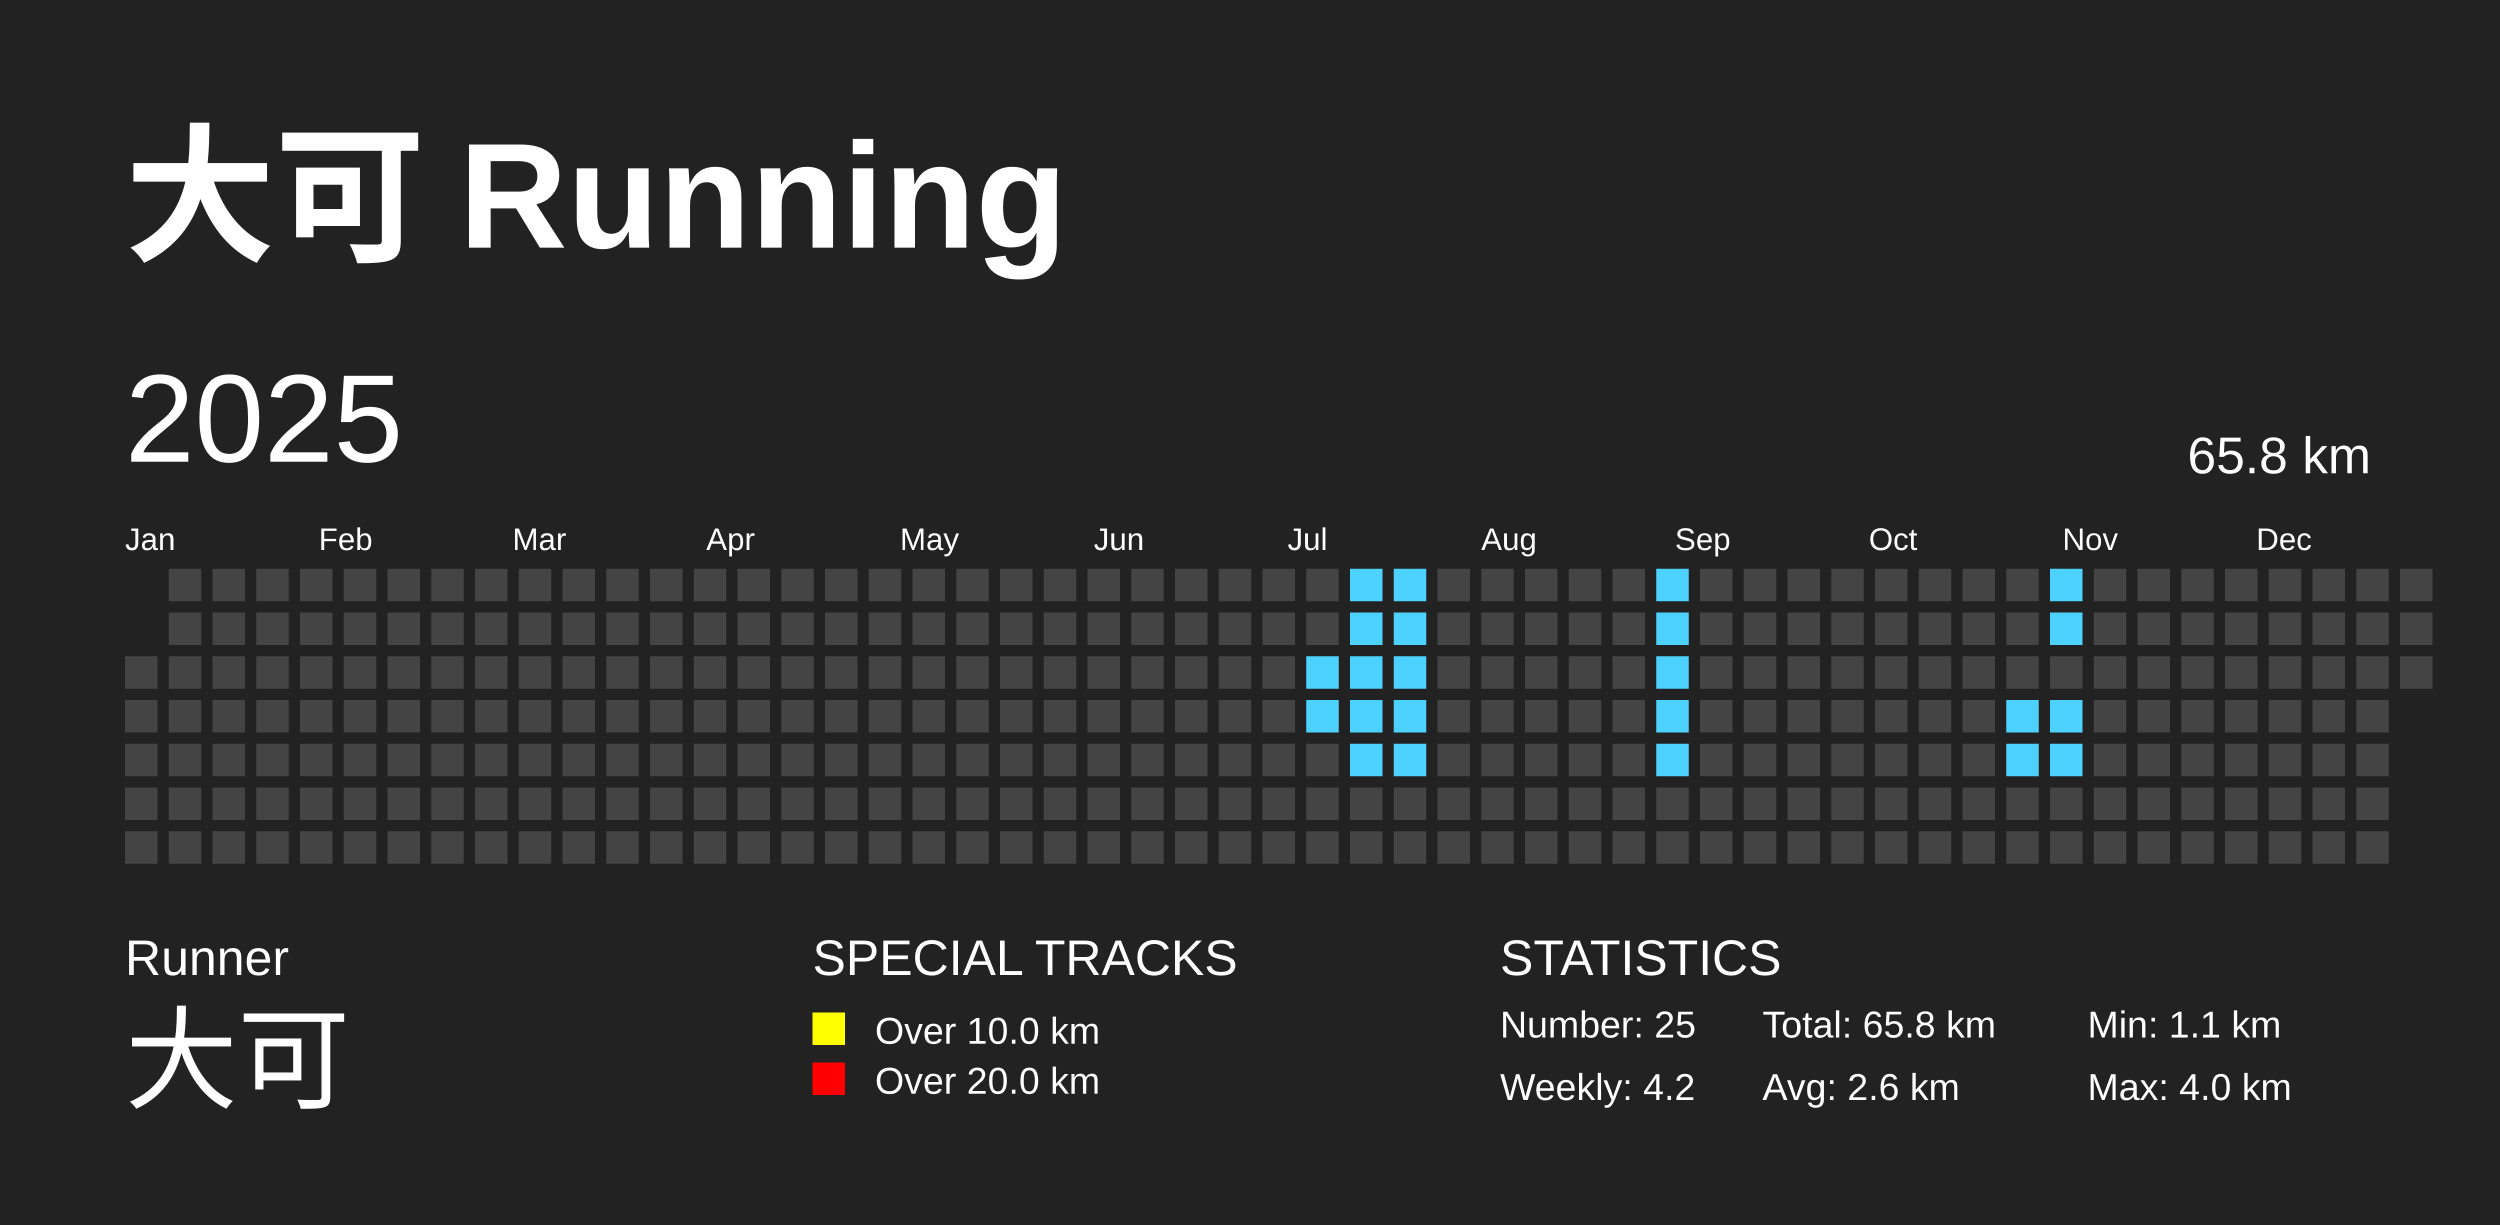
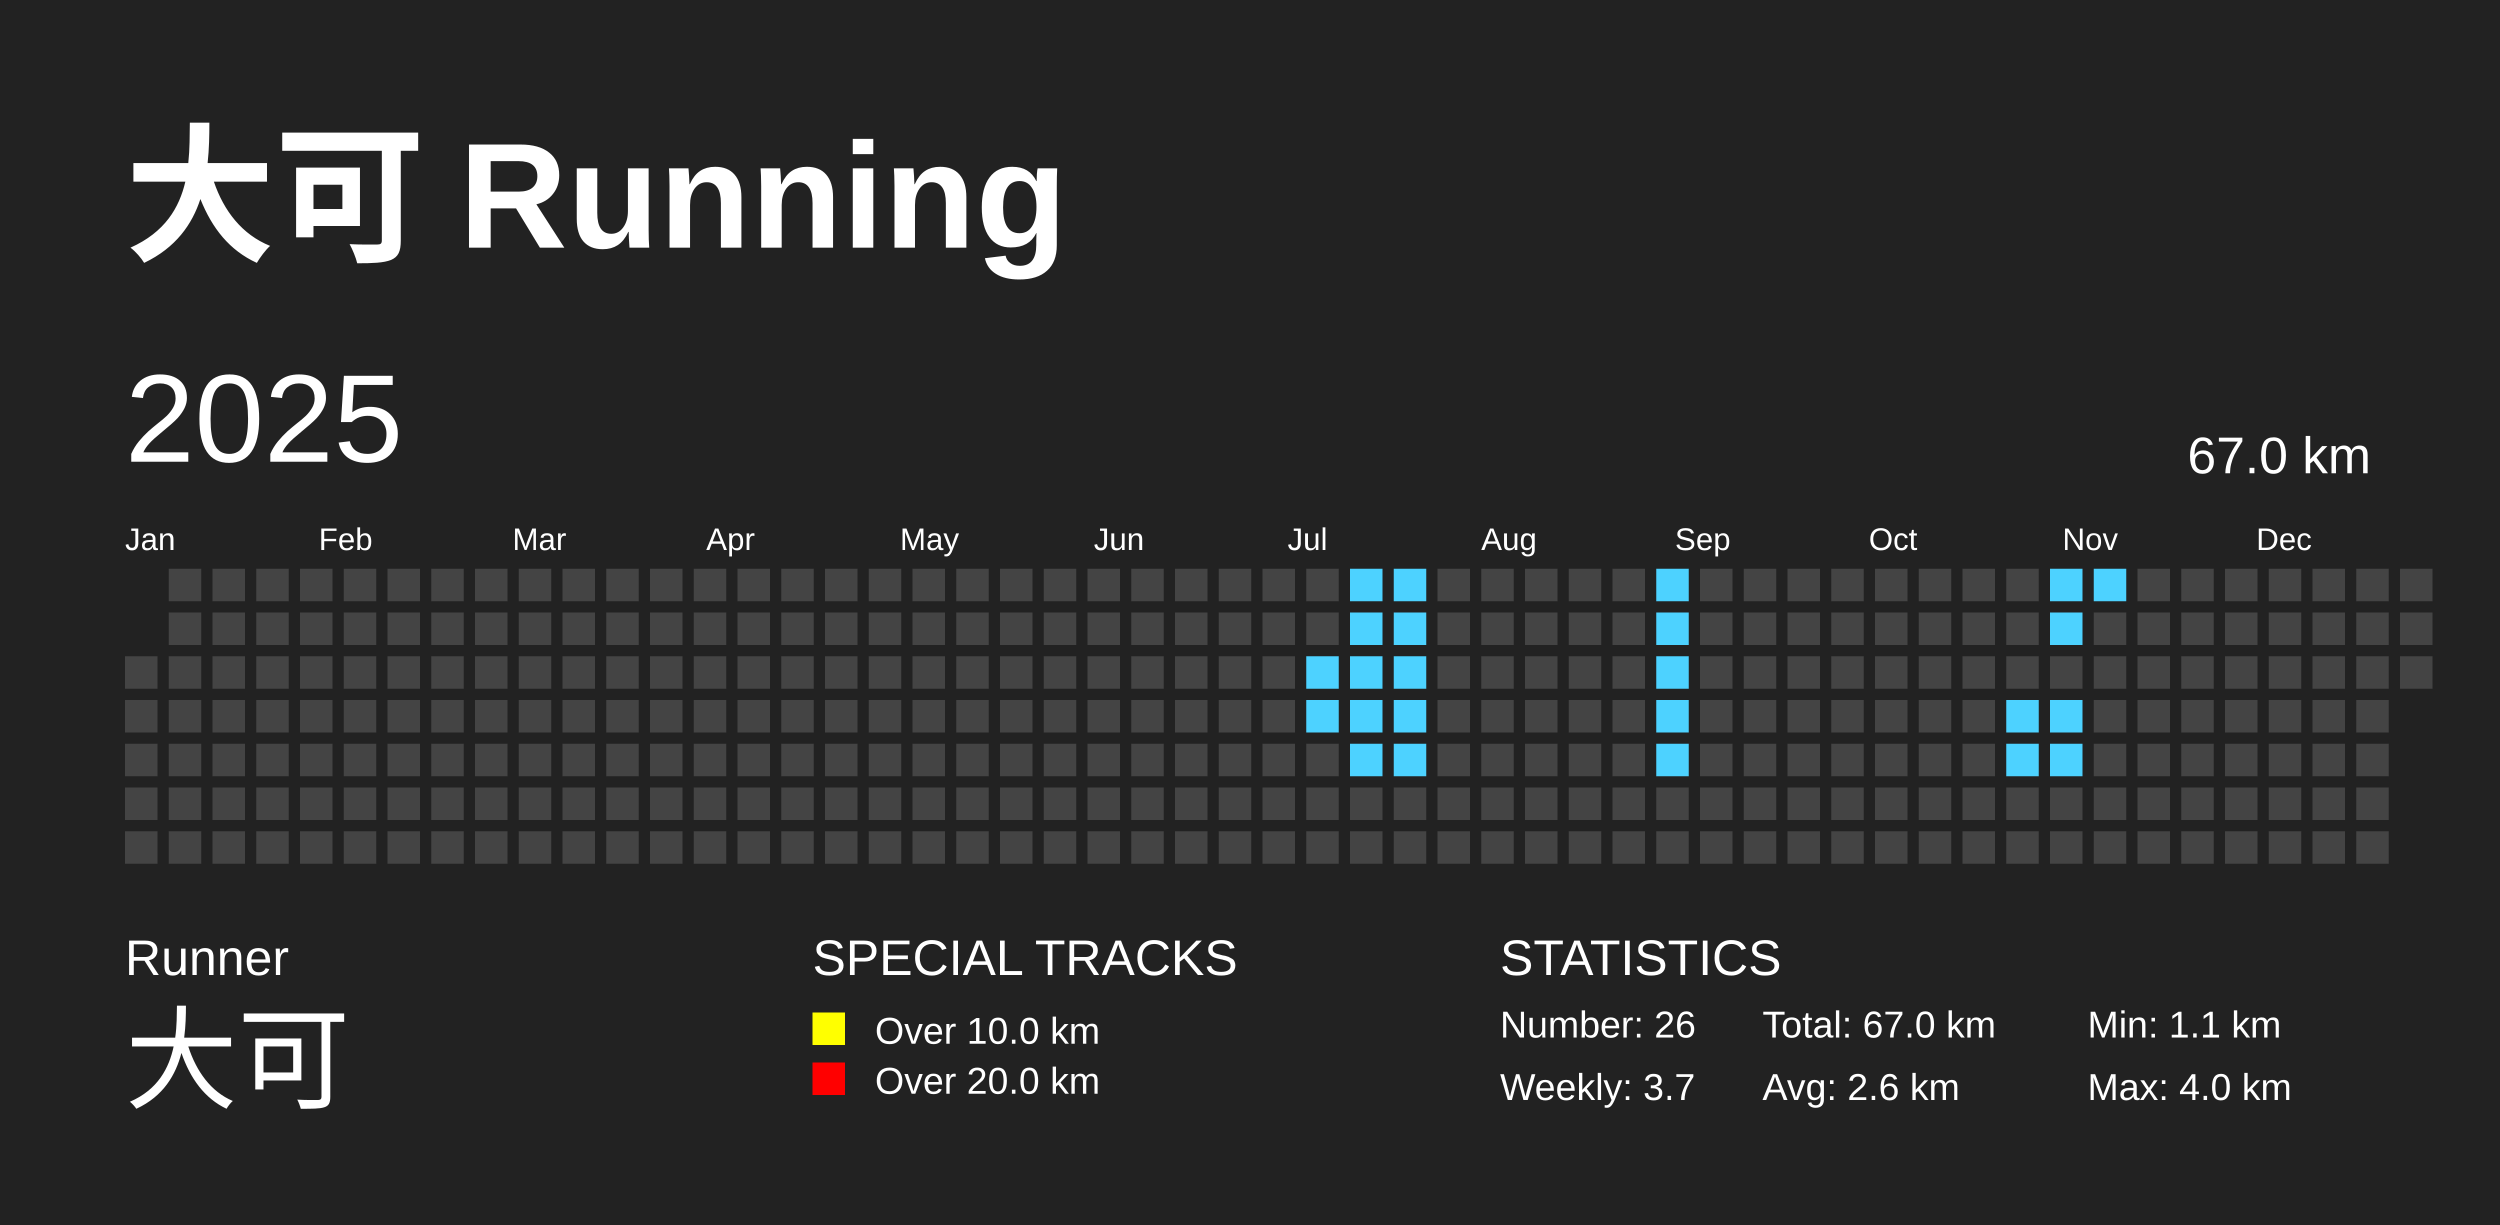
<svg xmlns="http://www.w3.org/2000/svg" baseProfile="full" height="98mm" version="1.1" viewBox="0,0,200,98" width="200mm">
  <defs />
  <rect fill="#222222" height="98" width="200" x="0" y="0" />
  <text fill="#FFFFFF" style="font-size:12px; font-family:Arial; font-weight:bold;" x="10" y="20">大可 Running</text>
  <text fill="#FFFFFF" style="font-size:4px; font-family:Arial" x="10" y="78">Runner</text>
  <text fill="#FFFFFF" style="font-size:9px; font-family:Arial" x="10" y="88">大可</text>
  <text fill="#FFFFFF" style="font-size:4px; font-family:Arial" x="65" y="78">SPECIAL TRACKS</text>
  <rect fill="yellow" height="2.6" width="2.6" x="65" y="81" />
  <text fill="#FFFFFF" style="font-size:3px; font-family:Arial" x="70" y="83.5">Over 10.0 km</text>
  <rect fill="red" height="2.6" width="2.6" x="65" y="85" />
  <text fill="#FFFFFF" style="font-size:3px; font-family:Arial" x="70" y="87.5">Over 20.0 km</text>
  <text fill="#FFFFFF" style="font-size:4px; font-family:Arial" x="120" y="78">STATISTICS</text>
-   <text fill="#FFFFFF" style="font-size:3px; font-family:Arial" x="120" y="83">Number: 25</text>
-   <text fill="#FFFFFF" style="font-size:3px; font-family:Arial" x="120" y="88">Weekly: 4.2</text>
-   <text fill="#FFFFFF" style="font-size:3px; font-family:Arial" x="141" y="83">Total: 65.8 km</text>
+   <text fill="#FFFFFF" style="font-size:3px; font-family:Arial" x="120" y="83">Number: 26</text>
+   <text fill="#FFFFFF" style="font-size:3px; font-family:Arial" x="120" y="88">Weekly: 3.7</text>
+   <text fill="#FFFFFF" style="font-size:3px; font-family:Arial" x="141" y="83">Total: 67.0 km</text>
  <text fill="#FFFFFF" style="font-size:3px; font-family:Arial" x="141" y="88">Avg: 2.6 km</text>
  <text fill="#FFFFFF" style="font-size:3px; font-family:Arial" x="167" y="83">Min: 1.1 km</text>
  <text fill="#FFFFFF" style="font-size:3px; font-family:Arial" x="167" y="88">Max: 4.0 km</text>
  <text dominant-baseline="hanging" fill="#FFFFFF" style="font-size:10.0px; font-family:Arial;" x="10" y="30">2025</text>
-   <text dominant-baseline="hanging" fill="#FFFFFF" style="font-size:4.125px; font-family:Arial;" x="175" y="35">65.8 km</text>
+   <text dominant-baseline="hanging" fill="#FFFFFF" style="font-size:4.125px; font-family:Arial;" x="175" y="35">67.0 km</text>
  <text fill="#FFFFFF" style="font-size:2.5px; font-family:Arial" x="10.0" y="44">Jan</text>
  <text fill="#FFFFFF" style="font-size:2.5px; font-family:Arial" x="25.5" y="44">Feb</text>
  <text fill="#FFFFFF" style="font-size:2.5px; font-family:Arial" x="41.0" y="44">Mar</text>
  <text fill="#FFFFFF" style="font-size:2.5px; font-family:Arial" x="56.5" y="44">Apr</text>
  <text fill="#FFFFFF" style="font-size:2.5px; font-family:Arial" x="72.0" y="44">May</text>
  <text fill="#FFFFFF" style="font-size:2.5px; font-family:Arial" x="87.5" y="44">Jun</text>
  <text fill="#FFFFFF" style="font-size:2.5px; font-family:Arial" x="103.0" y="44">Jul</text>
  <text fill="#FFFFFF" style="font-size:2.5px; font-family:Arial" x="118.5" y="44">Aug</text>
  <text fill="#FFFFFF" style="font-size:2.5px; font-family:Arial" x="134.0" y="44">Sep</text>
  <text fill="#FFFFFF" style="font-size:2.5px; font-family:Arial" x="149.5" y="44">Oct</text>
  <text fill="#FFFFFF" style="font-size:2.5px; font-family:Arial" x="165.0" y="44">Nov</text>
  <text fill="#FFFFFF" style="font-size:2.5px; font-family:Arial" x="180.5" y="44">Dec</text>
  <rect fill="#444444" height="2.6" width="2.6" x="10.0" y="52.5" />
  <rect fill="#444444" height="2.6" width="2.6" x="10.0" y="56.0" />
  <rect fill="#444444" height="2.6" width="2.6" x="10.0" y="59.5" />
  <rect fill="#444444" height="2.6" width="2.6" x="10.0" y="63.0" />
  <rect fill="#444444" height="2.6" width="2.6" x="10.0" y="66.5" />
  <rect fill="#444444" height="2.6" width="2.6" x="13.5" y="45.5" />
  <rect fill="#444444" height="2.6" width="2.6" x="13.5" y="49.0" />
  <rect fill="#444444" height="2.6" width="2.6" x="13.5" y="52.5" />
  <rect fill="#444444" height="2.6" width="2.6" x="13.5" y="56.0" />
  <rect fill="#444444" height="2.6" width="2.6" x="13.5" y="59.5" />
  <rect fill="#444444" height="2.6" width="2.6" x="13.5" y="63.0" />
  <rect fill="#444444" height="2.6" width="2.6" x="13.5" y="66.5" />
  <rect fill="#444444" height="2.6" width="2.6" x="17.0" y="45.5" />
  <rect fill="#444444" height="2.6" width="2.6" x="17.0" y="49.0" />
  <rect fill="#444444" height="2.6" width="2.6" x="17.0" y="52.5" />
  <rect fill="#444444" height="2.6" width="2.6" x="17.0" y="56.0" />
  <rect fill="#444444" height="2.6" width="2.6" x="17.0" y="59.5" />
  <rect fill="#444444" height="2.6" width="2.6" x="17.0" y="63.0" />
  <rect fill="#444444" height="2.6" width="2.6" x="17.0" y="66.5" />
  <rect fill="#444444" height="2.6" width="2.6" x="20.5" y="45.5" />
  <rect fill="#444444" height="2.6" width="2.6" x="20.5" y="49.0" />
  <rect fill="#444444" height="2.6" width="2.6" x="20.5" y="52.5" />
  <rect fill="#444444" height="2.6" width="2.6" x="20.5" y="56.0" />
  <rect fill="#444444" height="2.6" width="2.6" x="20.5" y="59.5" />
  <rect fill="#444444" height="2.6" width="2.6" x="20.5" y="63.0" />
  <rect fill="#444444" height="2.6" width="2.6" x="20.5" y="66.5" />
  <rect fill="#444444" height="2.6" width="2.6" x="24.0" y="45.5" />
  <rect fill="#444444" height="2.6" width="2.6" x="24.0" y="49.0" />
  <rect fill="#444444" height="2.6" width="2.6" x="24.0" y="52.5" />
  <rect fill="#444444" height="2.6" width="2.6" x="24.0" y="56.0" />
  <rect fill="#444444" height="2.6" width="2.6" x="24.0" y="59.5" />
  <rect fill="#444444" height="2.6" width="2.6" x="24.0" y="63.0" />
  <rect fill="#444444" height="2.6" width="2.6" x="24.0" y="66.5" />
  <rect fill="#444444" height="2.6" width="2.6" x="27.5" y="45.5" />
  <rect fill="#444444" height="2.6" width="2.6" x="27.5" y="49.0" />
  <rect fill="#444444" height="2.6" width="2.6" x="27.5" y="52.5" />
  <rect fill="#444444" height="2.6" width="2.6" x="27.5" y="56.0" />
  <rect fill="#444444" height="2.6" width="2.6" x="27.5" y="59.5" />
  <rect fill="#444444" height="2.6" width="2.6" x="27.5" y="63.0" />
  <rect fill="#444444" height="2.6" width="2.6" x="27.5" y="66.5" />
  <rect fill="#444444" height="2.6" width="2.6" x="31.0" y="45.5" />
  <rect fill="#444444" height="2.6" width="2.6" x="31.0" y="49.0" />
  <rect fill="#444444" height="2.6" width="2.6" x="31.0" y="52.5" />
  <rect fill="#444444" height="2.6" width="2.6" x="31.0" y="56.0" />
  <rect fill="#444444" height="2.6" width="2.6" x="31.0" y="59.5" />
  <rect fill="#444444" height="2.6" width="2.6" x="31.0" y="63.0" />
  <rect fill="#444444" height="2.6" width="2.6" x="31.0" y="66.5" />
  <rect fill="#444444" height="2.6" width="2.6" x="34.5" y="45.5" />
  <rect fill="#444444" height="2.6" width="2.6" x="34.5" y="49.0" />
  <rect fill="#444444" height="2.6" width="2.6" x="34.5" y="52.5" />
  <rect fill="#444444" height="2.6" width="2.6" x="34.5" y="56.0" />
  <rect fill="#444444" height="2.6" width="2.6" x="34.5" y="59.5" />
  <rect fill="#444444" height="2.6" width="2.6" x="34.5" y="63.0" />
  <rect fill="#444444" height="2.6" width="2.6" x="34.5" y="66.5" />
  <rect fill="#444444" height="2.6" width="2.6" x="38.0" y="45.5" />
  <rect fill="#444444" height="2.6" width="2.6" x="38.0" y="49.0" />
  <rect fill="#444444" height="2.6" width="2.6" x="38.0" y="52.5" />
  <rect fill="#444444" height="2.6" width="2.6" x="38.0" y="56.0" />
  <rect fill="#444444" height="2.6" width="2.6" x="38.0" y="59.5" />
  <rect fill="#444444" height="2.6" width="2.6" x="38.0" y="63.0" />
  <rect fill="#444444" height="2.6" width="2.6" x="38.0" y="66.5" />
  <rect fill="#444444" height="2.6" width="2.6" x="41.5" y="45.5" />
  <rect fill="#444444" height="2.6" width="2.6" x="41.5" y="49.0" />
  <rect fill="#444444" height="2.6" width="2.6" x="41.5" y="52.5" />
  <rect fill="#444444" height="2.6" width="2.6" x="41.5" y="56.0" />
  <rect fill="#444444" height="2.6" width="2.6" x="41.5" y="59.5" />
  <rect fill="#444444" height="2.6" width="2.6" x="41.5" y="63.0" />
  <rect fill="#444444" height="2.6" width="2.6" x="41.5" y="66.5" />
  <rect fill="#444444" height="2.6" width="2.6" x="45.0" y="45.5" />
  <rect fill="#444444" height="2.6" width="2.6" x="45.0" y="49.0" />
  <rect fill="#444444" height="2.6" width="2.6" x="45.0" y="52.5" />
  <rect fill="#444444" height="2.6" width="2.6" x="45.0" y="56.0" />
  <rect fill="#444444" height="2.6" width="2.6" x="45.0" y="59.5" />
  <rect fill="#444444" height="2.6" width="2.6" x="45.0" y="63.0" />
  <rect fill="#444444" height="2.6" width="2.6" x="45.0" y="66.5" />
  <rect fill="#444444" height="2.6" width="2.6" x="48.5" y="45.5" />
  <rect fill="#444444" height="2.6" width="2.6" x="48.5" y="49.0" />
  <rect fill="#444444" height="2.6" width="2.6" x="48.5" y="52.5" />
  <rect fill="#444444" height="2.6" width="2.6" x="48.5" y="56.0" />
  <rect fill="#444444" height="2.6" width="2.6" x="48.5" y="59.5" />
  <rect fill="#444444" height="2.6" width="2.6" x="48.5" y="63.0" />
  <rect fill="#444444" height="2.6" width="2.6" x="48.5" y="66.5" />
  <rect fill="#444444" height="2.6" width="2.6" x="52.0" y="45.5" />
  <rect fill="#444444" height="2.6" width="2.6" x="52.0" y="49.0" />
  <rect fill="#444444" height="2.6" width="2.6" x="52.0" y="52.5" />
  <rect fill="#444444" height="2.6" width="2.6" x="52.0" y="56.0" />
  <rect fill="#444444" height="2.6" width="2.6" x="52.0" y="59.5" />
  <rect fill="#444444" height="2.6" width="2.6" x="52.0" y="63.0" />
  <rect fill="#444444" height="2.6" width="2.6" x="52.0" y="66.5" />
  <rect fill="#444444" height="2.6" width="2.6" x="55.5" y="45.5" />
  <rect fill="#444444" height="2.6" width="2.6" x="55.5" y="49.0" />
  <rect fill="#444444" height="2.6" width="2.6" x="55.5" y="52.5" />
  <rect fill="#444444" height="2.6" width="2.6" x="55.5" y="56.0" />
  <rect fill="#444444" height="2.6" width="2.6" x="55.5" y="59.5" />
  <rect fill="#444444" height="2.6" width="2.6" x="55.5" y="63.0" />
  <rect fill="#444444" height="2.6" width="2.6" x="55.5" y="66.5" />
  <rect fill="#444444" height="2.6" width="2.6" x="59.0" y="45.5" />
  <rect fill="#444444" height="2.6" width="2.6" x="59.0" y="49.0" />
  <rect fill="#444444" height="2.6" width="2.6" x="59.0" y="52.5" />
  <rect fill="#444444" height="2.6" width="2.6" x="59.0" y="56.0" />
  <rect fill="#444444" height="2.6" width="2.6" x="59.0" y="59.5" />
  <rect fill="#444444" height="2.6" width="2.6" x="59.0" y="63.0" />
  <rect fill="#444444" height="2.6" width="2.6" x="59.0" y="66.5" />
  <rect fill="#444444" height="2.6" width="2.6" x="62.5" y="45.5" />
  <rect fill="#444444" height="2.6" width="2.6" x="62.5" y="49.0" />
  <rect fill="#444444" height="2.6" width="2.6" x="62.5" y="52.5" />
  <rect fill="#444444" height="2.6" width="2.6" x="62.5" y="56.0" />
  <rect fill="#444444" height="2.6" width="2.6" x="62.5" y="59.5" />
  <rect fill="#444444" height="2.6" width="2.6" x="62.5" y="63.0" />
  <rect fill="#444444" height="2.6" width="2.6" x="62.5" y="66.5" />
  <rect fill="#444444" height="2.6" width="2.6" x="66.0" y="45.5" />
  <rect fill="#444444" height="2.6" width="2.6" x="66.0" y="49.0" />
  <rect fill="#444444" height="2.6" width="2.6" x="66.0" y="52.5" />
  <rect fill="#444444" height="2.6" width="2.6" x="66.0" y="56.0" />
  <rect fill="#444444" height="2.6" width="2.6" x="66.0" y="59.5" />
  <rect fill="#444444" height="2.6" width="2.6" x="66.0" y="63.0" />
  <rect fill="#444444" height="2.6" width="2.6" x="66.0" y="66.5" />
  <rect fill="#444444" height="2.6" width="2.6" x="69.5" y="45.5" />
  <rect fill="#444444" height="2.6" width="2.6" x="69.5" y="49.0" />
  <rect fill="#444444" height="2.6" width="2.6" x="69.5" y="52.5" />
  <rect fill="#444444" height="2.6" width="2.6" x="69.5" y="56.0" />
  <rect fill="#444444" height="2.6" width="2.6" x="69.5" y="59.5" />
  <rect fill="#444444" height="2.6" width="2.6" x="69.5" y="63.0" />
  <rect fill="#444444" height="2.6" width="2.6" x="69.5" y="66.5" />
  <rect fill="#444444" height="2.6" width="2.6" x="73.0" y="45.5" />
  <rect fill="#444444" height="2.6" width="2.6" x="73.0" y="49.0" />
  <rect fill="#444444" height="2.6" width="2.6" x="73.0" y="52.5" />
  <rect fill="#444444" height="2.6" width="2.6" x="73.0" y="56.0" />
  <rect fill="#444444" height="2.6" width="2.6" x="73.0" y="59.5" />
  <rect fill="#444444" height="2.6" width="2.6" x="73.0" y="63.0" />
  <rect fill="#444444" height="2.6" width="2.6" x="73.0" y="66.5" />
  <rect fill="#444444" height="2.6" width="2.6" x="76.5" y="45.5" />
  <rect fill="#444444" height="2.6" width="2.6" x="76.5" y="49.0" />
  <rect fill="#444444" height="2.6" width="2.6" x="76.5" y="52.5" />
  <rect fill="#444444" height="2.6" width="2.6" x="76.5" y="56.0" />
  <rect fill="#444444" height="2.6" width="2.6" x="76.5" y="59.5" />
  <rect fill="#444444" height="2.6" width="2.6" x="76.5" y="63.0" />
  <rect fill="#444444" height="2.6" width="2.6" x="76.5" y="66.5" />
  <rect fill="#444444" height="2.6" width="2.6" x="80.0" y="45.5" />
  <rect fill="#444444" height="2.6" width="2.6" x="80.0" y="49.0" />
  <rect fill="#444444" height="2.6" width="2.6" x="80.0" y="52.5" />
  <rect fill="#444444" height="2.6" width="2.6" x="80.0" y="56.0" />
  <rect fill="#444444" height="2.6" width="2.6" x="80.0" y="59.5" />
  <rect fill="#444444" height="2.6" width="2.6" x="80.0" y="63.0" />
  <rect fill="#444444" height="2.6" width="2.6" x="80.0" y="66.5" />
  <rect fill="#444444" height="2.6" width="2.6" x="83.5" y="45.5" />
  <rect fill="#444444" height="2.6" width="2.6" x="83.5" y="49.0" />
  <rect fill="#444444" height="2.6" width="2.6" x="83.5" y="52.5" />
  <rect fill="#444444" height="2.6" width="2.6" x="83.5" y="56.0" />
  <rect fill="#444444" height="2.6" width="2.6" x="83.5" y="59.5" />
  <rect fill="#444444" height="2.6" width="2.6" x="83.5" y="63.0" />
  <rect fill="#444444" height="2.6" width="2.6" x="83.5" y="66.5" />
  <rect fill="#444444" height="2.6" width="2.6" x="87.0" y="45.5" />
  <rect fill="#444444" height="2.6" width="2.6" x="87.0" y="49.0" />
  <rect fill="#444444" height="2.6" width="2.6" x="87.0" y="52.5" />
  <rect fill="#444444" height="2.6" width="2.6" x="87.0" y="56.0" />
  <rect fill="#444444" height="2.6" width="2.6" x="87.0" y="59.5" />
  <rect fill="#444444" height="2.6" width="2.6" x="87.0" y="63.0" />
  <rect fill="#444444" height="2.6" width="2.6" x="87.0" y="66.5" />
  <rect fill="#444444" height="2.6" width="2.6" x="90.5" y="45.5" />
  <rect fill="#444444" height="2.6" width="2.6" x="90.5" y="49.0" />
  <rect fill="#444444" height="2.6" width="2.6" x="90.5" y="52.5" />
  <rect fill="#444444" height="2.6" width="2.6" x="90.5" y="56.0" />
  <rect fill="#444444" height="2.6" width="2.6" x="90.5" y="59.5" />
  <rect fill="#444444" height="2.6" width="2.6" x="90.5" y="63.0" />
  <rect fill="#444444" height="2.6" width="2.6" x="90.5" y="66.5" />
  <rect fill="#444444" height="2.6" width="2.6" x="94.0" y="45.5" />
  <rect fill="#444444" height="2.6" width="2.6" x="94.0" y="49.0" />
  <rect fill="#444444" height="2.6" width="2.6" x="94.0" y="52.5" />
  <rect fill="#444444" height="2.6" width="2.6" x="94.0" y="56.0" />
  <rect fill="#444444" height="2.6" width="2.6" x="94.0" y="59.5" />
  <rect fill="#444444" height="2.6" width="2.6" x="94.0" y="63.0" />
  <rect fill="#444444" height="2.6" width="2.6" x="94.0" y="66.5" />
  <rect fill="#444444" height="2.6" width="2.6" x="97.5" y="45.5" />
  <rect fill="#444444" height="2.6" width="2.6" x="97.5" y="49.0" />
  <rect fill="#444444" height="2.6" width="2.6" x="97.5" y="52.5" />
  <rect fill="#444444" height="2.6" width="2.6" x="97.5" y="56.0" />
  <rect fill="#444444" height="2.6" width="2.6" x="97.5" y="59.5" />
  <rect fill="#444444" height="2.6" width="2.6" x="97.5" y="63.0" />
  <rect fill="#444444" height="2.6" width="2.6" x="97.5" y="66.5" />
  <rect fill="#444444" height="2.6" width="2.6" x="101.0" y="45.5" />
  <rect fill="#444444" height="2.6" width="2.6" x="101.0" y="49.0" />
  <rect fill="#444444" height="2.6" width="2.6" x="101.0" y="52.5" />
  <rect fill="#444444" height="2.6" width="2.6" x="101.0" y="56.0" />
  <rect fill="#444444" height="2.6" width="2.6" x="101.0" y="59.5" />
  <rect fill="#444444" height="2.6" width="2.6" x="101.0" y="63.0" />
  <rect fill="#444444" height="2.6" width="2.6" x="101.0" y="66.5" />
  <rect fill="#444444" height="2.6" width="2.6" x="104.5" y="45.5" />
  <rect fill="#444444" height="2.6" width="2.6" x="104.5" y="49.0" />
  <rect fill="#4DD2FF" height="2.6" width="2.6" x="104.5" y="52.5" />
  <rect fill="#4DD2FF" height="2.6" width="2.6" x="104.5" y="56.0" />
  <rect fill="#444444" height="2.6" width="2.6" x="104.5" y="59.5" />
  <rect fill="#444444" height="2.6" width="2.6" x="104.5" y="63.0" />
  <rect fill="#444444" height="2.6" width="2.6" x="104.5" y="66.5" />
  <rect fill="#4DD2FF" height="2.6" width="2.6" x="108.0" y="45.5" />
  <rect fill="#4DD2FF" height="2.6" width="2.6" x="108.0" y="49.0" />
  <rect fill="#4DD2FF" height="2.6" width="2.6" x="108.0" y="52.5" />
  <rect fill="#4DD2FF" height="2.6" width="2.6" x="108.0" y="56.0" />
  <rect fill="#4DD2FF" height="2.6" width="2.6" x="108.0" y="59.5" />
  <rect fill="#444444" height="2.6" width="2.6" x="108.0" y="63.0" />
  <rect fill="#444444" height="2.6" width="2.6" x="108.0" y="66.5" />
  <rect fill="#4DD2FF" height="2.6" width="2.6" x="111.5" y="45.5" />
  <rect fill="#4DD2FF" height="2.6" width="2.6" x="111.5" y="49.0" />
  <rect fill="#4DD2FF" height="2.6" width="2.6" x="111.5" y="52.5" />
  <rect fill="#4DD2FF" height="2.6" width="2.6" x="111.5" y="56.0" />
  <rect fill="#4DD2FF" height="2.6" width="2.6" x="111.5" y="59.5" />
  <rect fill="#444444" height="2.6" width="2.6" x="111.5" y="63.0" />
  <rect fill="#444444" height="2.6" width="2.6" x="111.5" y="66.5" />
  <rect fill="#444444" height="2.6" width="2.6" x="115.0" y="45.5" />
  <rect fill="#444444" height="2.6" width="2.6" x="115.0" y="49.0" />
  <rect fill="#444444" height="2.6" width="2.6" x="115.0" y="52.5" />
  <rect fill="#444444" height="2.6" width="2.6" x="115.0" y="56.0" />
  <rect fill="#444444" height="2.6" width="2.6" x="115.0" y="59.5" />
  <rect fill="#444444" height="2.6" width="2.6" x="115.0" y="63.0" />
  <rect fill="#444444" height="2.6" width="2.6" x="115.0" y="66.5" />
  <rect fill="#444444" height="2.6" width="2.6" x="118.5" y="45.5" />
  <rect fill="#444444" height="2.6" width="2.6" x="118.5" y="49.0" />
  <rect fill="#444444" height="2.6" width="2.6" x="118.5" y="52.5" />
  <rect fill="#444444" height="2.6" width="2.6" x="118.5" y="56.0" />
  <rect fill="#444444" height="2.6" width="2.6" x="118.5" y="59.5" />
  <rect fill="#444444" height="2.6" width="2.6" x="118.5" y="63.0" />
  <rect fill="#444444" height="2.6" width="2.6" x="118.5" y="66.5" />
  <rect fill="#444444" height="2.6" width="2.6" x="122.0" y="45.5" />
  <rect fill="#444444" height="2.6" width="2.6" x="122.0" y="49.0" />
  <rect fill="#444444" height="2.6" width="2.6" x="122.0" y="52.5" />
  <rect fill="#444444" height="2.6" width="2.6" x="122.0" y="56.0" />
  <rect fill="#444444" height="2.6" width="2.6" x="122.0" y="59.5" />
  <rect fill="#444444" height="2.6" width="2.6" x="122.0" y="63.0" />
  <rect fill="#444444" height="2.6" width="2.6" x="122.0" y="66.5" />
  <rect fill="#444444" height="2.6" width="2.6" x="125.5" y="45.5" />
  <rect fill="#444444" height="2.6" width="2.6" x="125.5" y="49.0" />
  <rect fill="#444444" height="2.6" width="2.6" x="125.5" y="52.5" />
  <rect fill="#444444" height="2.6" width="2.6" x="125.5" y="56.0" />
  <rect fill="#444444" height="2.6" width="2.6" x="125.5" y="59.5" />
  <rect fill="#444444" height="2.6" width="2.6" x="125.5" y="63.0" />
  <rect fill="#444444" height="2.6" width="2.6" x="125.5" y="66.5" />
  <rect fill="#444444" height="2.6" width="2.6" x="129.0" y="45.5" />
  <rect fill="#444444" height="2.6" width="2.6" x="129.0" y="49.0" />
  <rect fill="#444444" height="2.6" width="2.6" x="129.0" y="52.5" />
  <rect fill="#444444" height="2.6" width="2.6" x="129.0" y="56.0" />
  <rect fill="#444444" height="2.6" width="2.6" x="129.0" y="59.5" />
  <rect fill="#444444" height="2.6" width="2.6" x="129.0" y="63.0" />
  <rect fill="#444444" height="2.6" width="2.6" x="129.0" y="66.5" />
  <rect fill="#4DD2FF" height="2.6" width="2.6" x="132.5" y="45.5" />
  <rect fill="#4DD2FF" height="2.6" width="2.6" x="132.5" y="49.0" />
  <rect fill="#4DD2FF" height="2.6" width="2.6" x="132.5" y="52.5" />
  <rect fill="#4DD2FF" height="2.6" width="2.6" x="132.5" y="56.0" />
  <rect fill="#4DD2FF" height="2.6" width="2.6" x="132.5" y="59.5" />
  <rect fill="#444444" height="2.6" width="2.6" x="132.5" y="63.0" />
  <rect fill="#444444" height="2.6" width="2.6" x="132.5" y="66.5" />
  <rect fill="#444444" height="2.6" width="2.6" x="136.0" y="45.5" />
  <rect fill="#444444" height="2.6" width="2.6" x="136.0" y="49.0" />
  <rect fill="#444444" height="2.6" width="2.6" x="136.0" y="52.5" />
  <rect fill="#444444" height="2.6" width="2.6" x="136.0" y="56.0" />
  <rect fill="#444444" height="2.6" width="2.6" x="136.0" y="59.5" />
  <rect fill="#444444" height="2.6" width="2.6" x="136.0" y="63.0" />
  <rect fill="#444444" height="2.6" width="2.6" x="136.0" y="66.5" />
  <rect fill="#444444" height="2.6" width="2.6" x="139.5" y="45.5" />
  <rect fill="#444444" height="2.6" width="2.6" x="139.5" y="49.0" />
  <rect fill="#444444" height="2.6" width="2.6" x="139.5" y="52.5" />
  <rect fill="#444444" height="2.6" width="2.6" x="139.5" y="56.0" />
  <rect fill="#444444" height="2.6" width="2.6" x="139.5" y="59.5" />
  <rect fill="#444444" height="2.6" width="2.6" x="139.5" y="63.0" />
  <rect fill="#444444" height="2.6" width="2.6" x="139.5" y="66.5" />
  <rect fill="#444444" height="2.6" width="2.6" x="143.0" y="45.5" />
  <rect fill="#444444" height="2.6" width="2.6" x="143.0" y="49.0" />
  <rect fill="#444444" height="2.6" width="2.6" x="143.0" y="52.5" />
  <rect fill="#444444" height="2.6" width="2.6" x="143.0" y="56.0" />
  <rect fill="#444444" height="2.6" width="2.6" x="143.0" y="59.5" />
  <rect fill="#444444" height="2.6" width="2.6" x="143.0" y="63.0" />
  <rect fill="#444444" height="2.6" width="2.6" x="143.0" y="66.5" />
  <rect fill="#444444" height="2.6" width="2.6" x="146.5" y="45.5" />
  <rect fill="#444444" height="2.6" width="2.6" x="146.5" y="49.0" />
  <rect fill="#444444" height="2.6" width="2.6" x="146.5" y="52.5" />
  <rect fill="#444444" height="2.6" width="2.6" x="146.5" y="56.0" />
  <rect fill="#444444" height="2.6" width="2.6" x="146.5" y="59.5" />
  <rect fill="#444444" height="2.6" width="2.6" x="146.5" y="63.0" />
  <rect fill="#444444" height="2.6" width="2.6" x="146.5" y="66.5" />
  <rect fill="#444444" height="2.6" width="2.6" x="150.0" y="45.5" />
  <rect fill="#444444" height="2.6" width="2.6" x="150.0" y="49.0" />
  <rect fill="#444444" height="2.6" width="2.6" x="150.0" y="52.5" />
  <rect fill="#444444" height="2.6" width="2.6" x="150.0" y="56.0" />
  <rect fill="#444444" height="2.6" width="2.6" x="150.0" y="59.5" />
  <rect fill="#444444" height="2.6" width="2.6" x="150.0" y="63.0" />
  <rect fill="#444444" height="2.6" width="2.6" x="150.0" y="66.5" />
  <rect fill="#444444" height="2.6" width="2.6" x="153.5" y="45.5" />
  <rect fill="#444444" height="2.6" width="2.6" x="153.5" y="49.0" />
  <rect fill="#444444" height="2.6" width="2.6" x="153.5" y="52.5" />
  <rect fill="#444444" height="2.6" width="2.6" x="153.5" y="56.0" />
  <rect fill="#444444" height="2.6" width="2.6" x="153.5" y="59.5" />
  <rect fill="#444444" height="2.6" width="2.6" x="153.5" y="63.0" />
  <rect fill="#444444" height="2.6" width="2.6" x="153.5" y="66.5" />
  <rect fill="#444444" height="2.6" width="2.6" x="157.0" y="45.5" />
  <rect fill="#444444" height="2.6" width="2.6" x="157.0" y="49.0" />
  <rect fill="#444444" height="2.6" width="2.6" x="157.0" y="52.5" />
  <rect fill="#444444" height="2.6" width="2.6" x="157.0" y="56.0" />
  <rect fill="#444444" height="2.6" width="2.6" x="157.0" y="59.5" />
  <rect fill="#444444" height="2.6" width="2.6" x="157.0" y="63.0" />
  <rect fill="#444444" height="2.6" width="2.6" x="157.0" y="66.5" />
  <rect fill="#444444" height="2.6" width="2.6" x="160.5" y="45.5" />
  <rect fill="#444444" height="2.6" width="2.6" x="160.5" y="49.0" />
  <rect fill="#444444" height="2.6" width="2.6" x="160.5" y="52.5" />
  <rect fill="#4DD2FF" height="2.6" width="2.6" x="160.5" y="56.0" />
  <rect fill="#4DD2FF" height="2.6" width="2.6" x="160.5" y="59.5" />
  <rect fill="#444444" height="2.6" width="2.6" x="160.5" y="63.0" />
  <rect fill="#444444" height="2.6" width="2.6" x="160.5" y="66.5" />
  <rect fill="#4DD2FF" height="2.6" width="2.6" x="164.0" y="45.5" />
  <rect fill="#4DD2FF" height="2.6" width="2.6" x="164.0" y="49.0" />
  <rect fill="#444444" height="2.6" width="2.6" x="164.0" y="52.5" />
  <rect fill="#4DD2FF" height="2.6" width="2.6" x="164.0" y="56.0" />
  <rect fill="#4DD2FF" height="2.6" width="2.6" x="164.0" y="59.5" />
  <rect fill="#444444" height="2.6" width="2.6" x="164.0" y="63.0" />
  <rect fill="#444444" height="2.6" width="2.6" x="164.0" y="66.5" />
-   <rect fill="#444444" height="2.6" width="2.6" x="167.5" y="45.5" />
+   <rect fill="#4DD2FF" height="2.6" width="2.6" x="167.5" y="45.5" />
  <rect fill="#444444" height="2.6" width="2.6" x="167.5" y="49.0" />
  <rect fill="#444444" height="2.6" width="2.6" x="167.5" y="52.5" />
  <rect fill="#444444" height="2.6" width="2.6" x="167.5" y="56.0" />
  <rect fill="#444444" height="2.6" width="2.6" x="167.5" y="59.5" />
  <rect fill="#444444" height="2.6" width="2.6" x="167.5" y="63.0" />
  <rect fill="#444444" height="2.6" width="2.6" x="167.5" y="66.5" />
  <rect fill="#444444" height="2.6" width="2.6" x="171.0" y="45.5" />
  <rect fill="#444444" height="2.6" width="2.6" x="171.0" y="49.0" />
  <rect fill="#444444" height="2.6" width="2.6" x="171.0" y="52.5" />
  <rect fill="#444444" height="2.6" width="2.6" x="171.0" y="56.0" />
  <rect fill="#444444" height="2.6" width="2.6" x="171.0" y="59.5" />
  <rect fill="#444444" height="2.6" width="2.6" x="171.0" y="63.0" />
  <rect fill="#444444" height="2.6" width="2.6" x="171.0" y="66.5" />
  <rect fill="#444444" height="2.6" width="2.6" x="174.5" y="45.5" />
  <rect fill="#444444" height="2.6" width="2.6" x="174.5" y="49.0" />
  <rect fill="#444444" height="2.6" width="2.6" x="174.5" y="52.5" />
  <rect fill="#444444" height="2.6" width="2.6" x="174.5" y="56.0" />
  <rect fill="#444444" height="2.6" width="2.6" x="174.5" y="59.5" />
  <rect fill="#444444" height="2.6" width="2.6" x="174.5" y="63.0" />
  <rect fill="#444444" height="2.6" width="2.6" x="174.5" y="66.5" />
  <rect fill="#444444" height="2.6" width="2.6" x="178.0" y="45.5" />
  <rect fill="#444444" height="2.6" width="2.6" x="178.0" y="49.0" />
  <rect fill="#444444" height="2.6" width="2.6" x="178.0" y="52.5" />
  <rect fill="#444444" height="2.6" width="2.6" x="178.0" y="56.0" />
  <rect fill="#444444" height="2.6" width="2.6" x="178.0" y="59.5" />
  <rect fill="#444444" height="2.6" width="2.6" x="178.0" y="63.0" />
  <rect fill="#444444" height="2.6" width="2.6" x="178.0" y="66.5" />
  <rect fill="#444444" height="2.6" width="2.6" x="181.5" y="45.5" />
  <rect fill="#444444" height="2.6" width="2.6" x="181.5" y="49.0" />
  <rect fill="#444444" height="2.6" width="2.6" x="181.5" y="52.5" />
  <rect fill="#444444" height="2.6" width="2.6" x="181.5" y="56.0" />
  <rect fill="#444444" height="2.6" width="2.6" x="181.5" y="59.5" />
  <rect fill="#444444" height="2.6" width="2.6" x="181.5" y="63.0" />
  <rect fill="#444444" height="2.6" width="2.6" x="181.5" y="66.5" />
  <rect fill="#444444" height="2.6" width="2.6" x="185.0" y="45.5" />
  <rect fill="#444444" height="2.6" width="2.6" x="185.0" y="49.0" />
  <rect fill="#444444" height="2.6" width="2.6" x="185.0" y="52.5" />
  <rect fill="#444444" height="2.6" width="2.6" x="185.0" y="56.0" />
  <rect fill="#444444" height="2.6" width="2.6" x="185.0" y="59.5" />
  <rect fill="#444444" height="2.6" width="2.6" x="185.0" y="63.0" />
  <rect fill="#444444" height="2.6" width="2.6" x="185.0" y="66.5" />
  <rect fill="#444444" height="2.6" width="2.6" x="188.5" y="45.5" />
  <rect fill="#444444" height="2.6" width="2.6" x="188.5" y="49.0" />
  <rect fill="#444444" height="2.6" width="2.6" x="188.5" y="52.5" />
  <rect fill="#444444" height="2.6" width="2.6" x="188.5" y="56.0" />
  <rect fill="#444444" height="2.6" width="2.6" x="188.5" y="59.5" />
  <rect fill="#444444" height="2.6" width="2.6" x="188.5" y="63.0" />
  <rect fill="#444444" height="2.6" width="2.6" x="188.5" y="66.5" />
  <rect fill="#444444" height="2.6" width="2.6" x="192.0" y="45.5" />
  <rect fill="#444444" height="2.6" width="2.6" x="192.0" y="49.0" />
  <rect fill="#444444" height="2.6" width="2.6" x="192.0" y="52.5" />
</svg>
